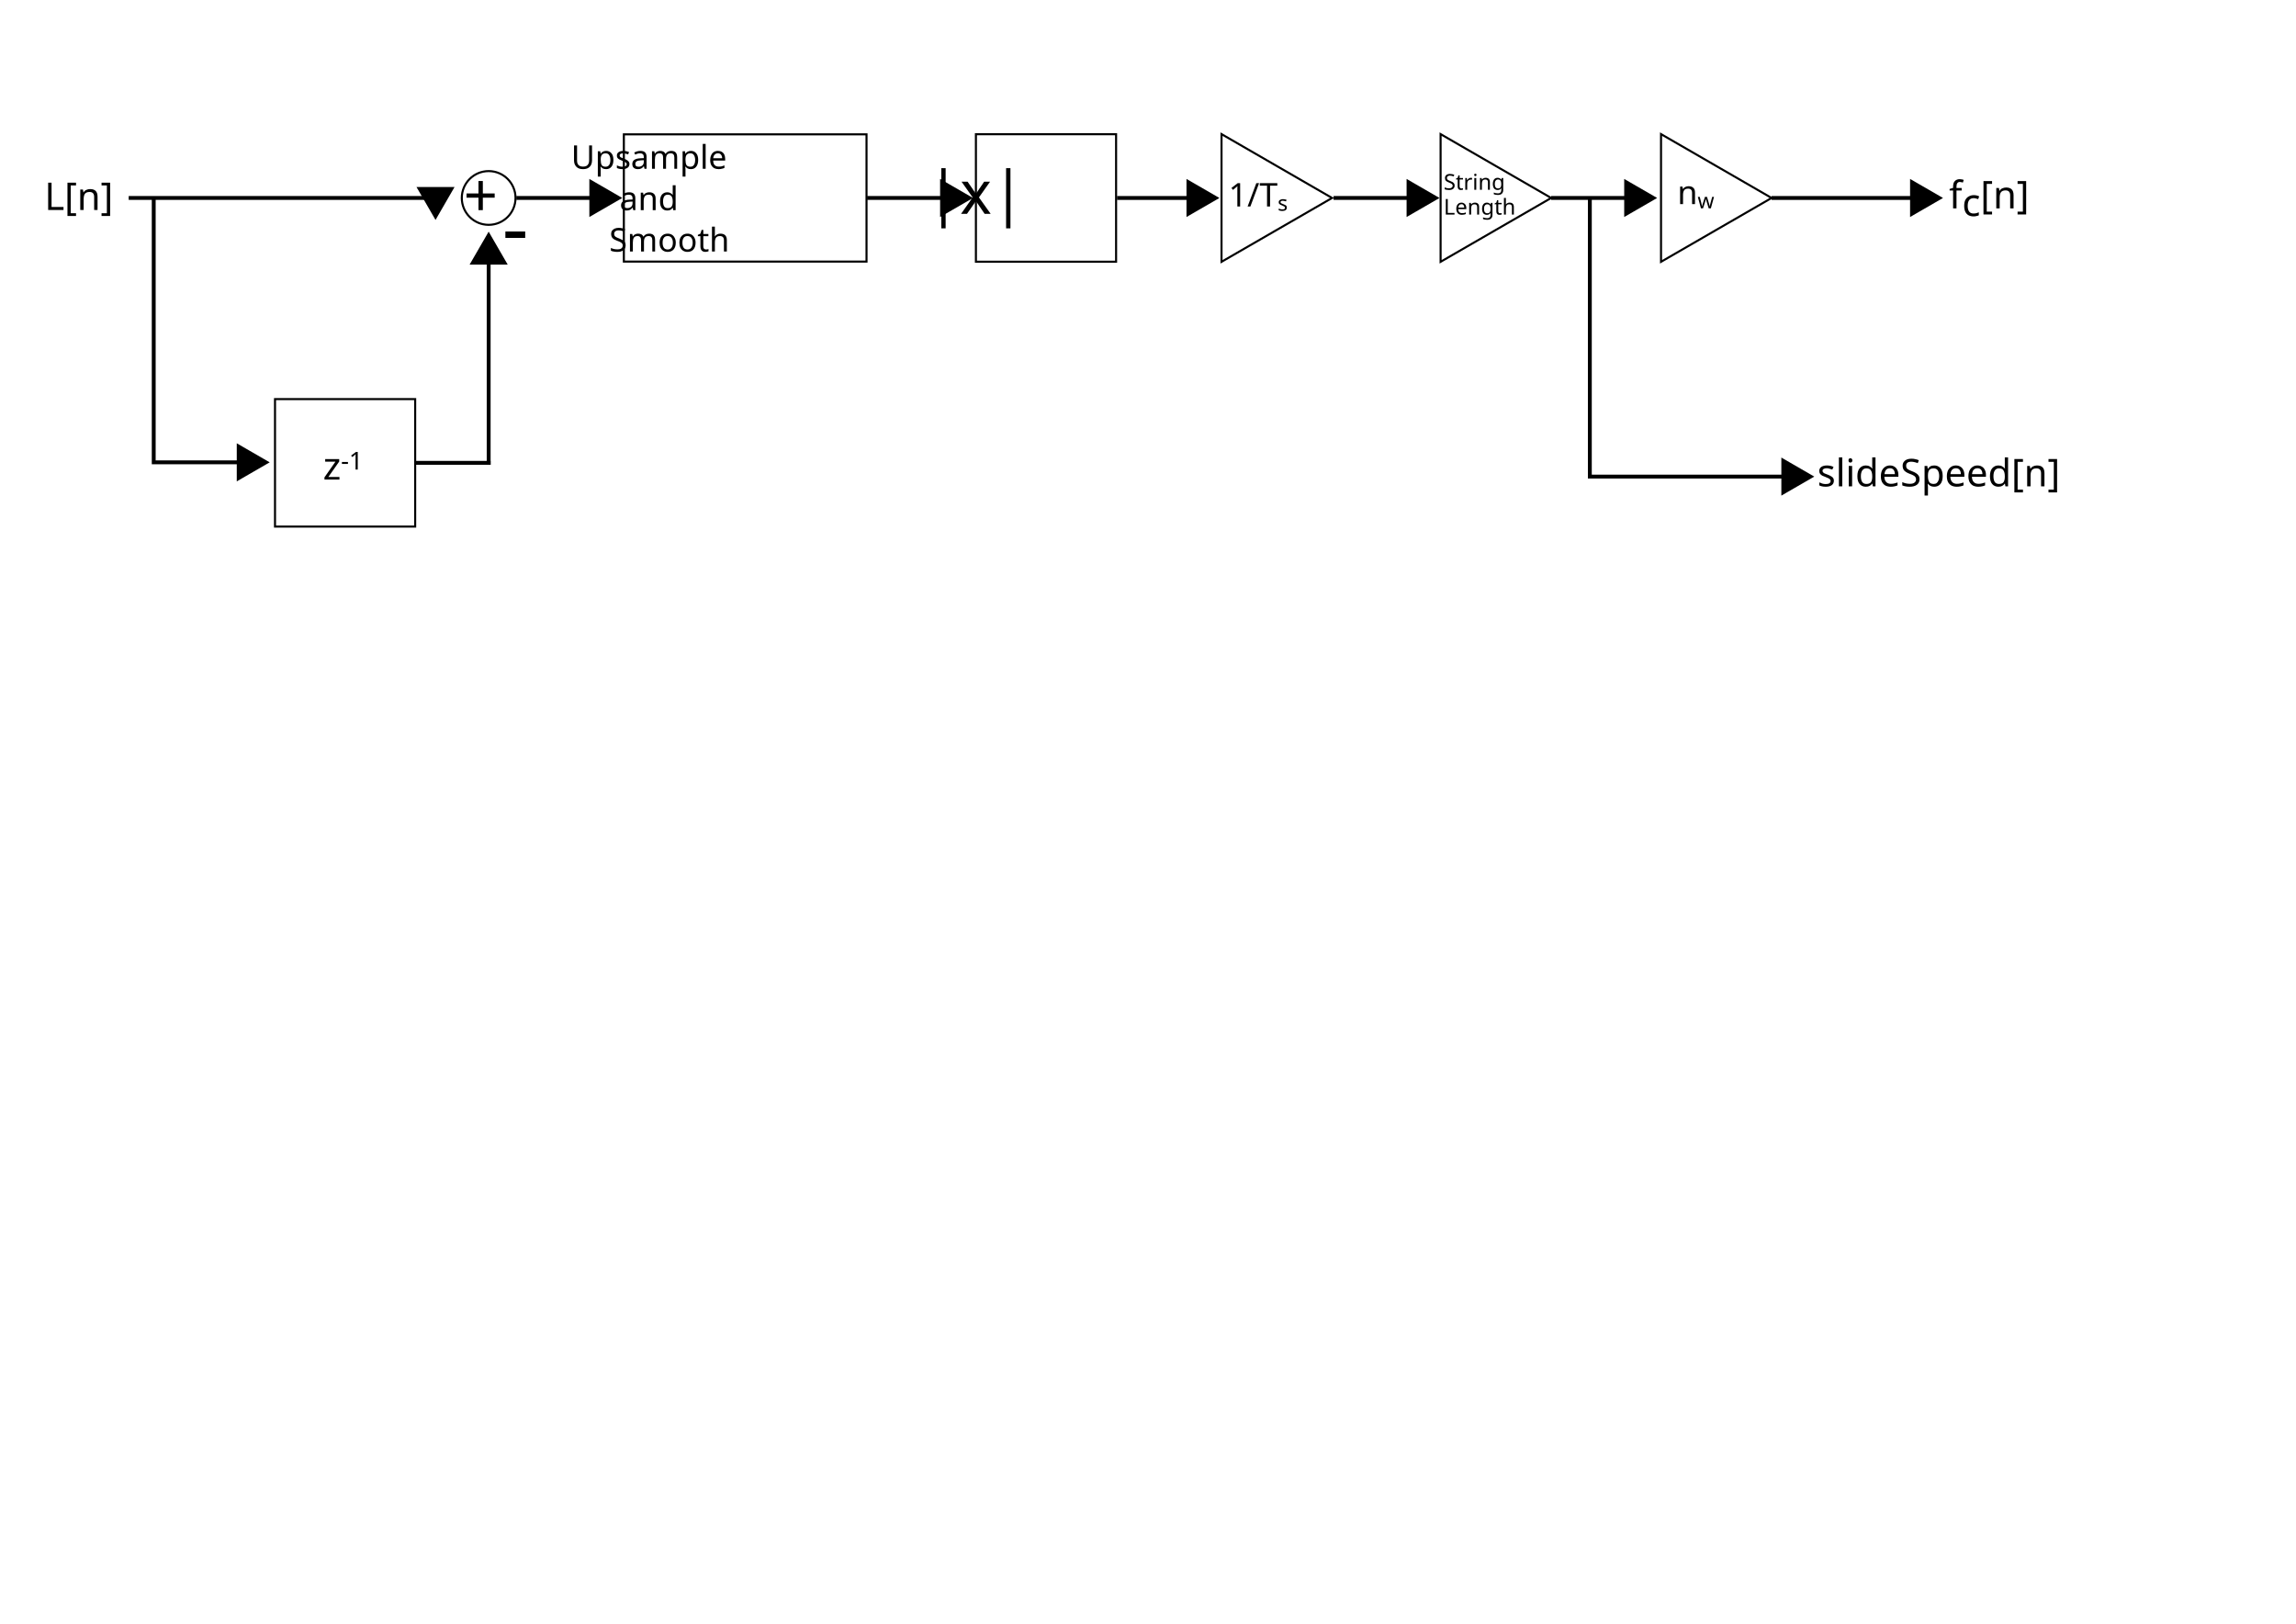
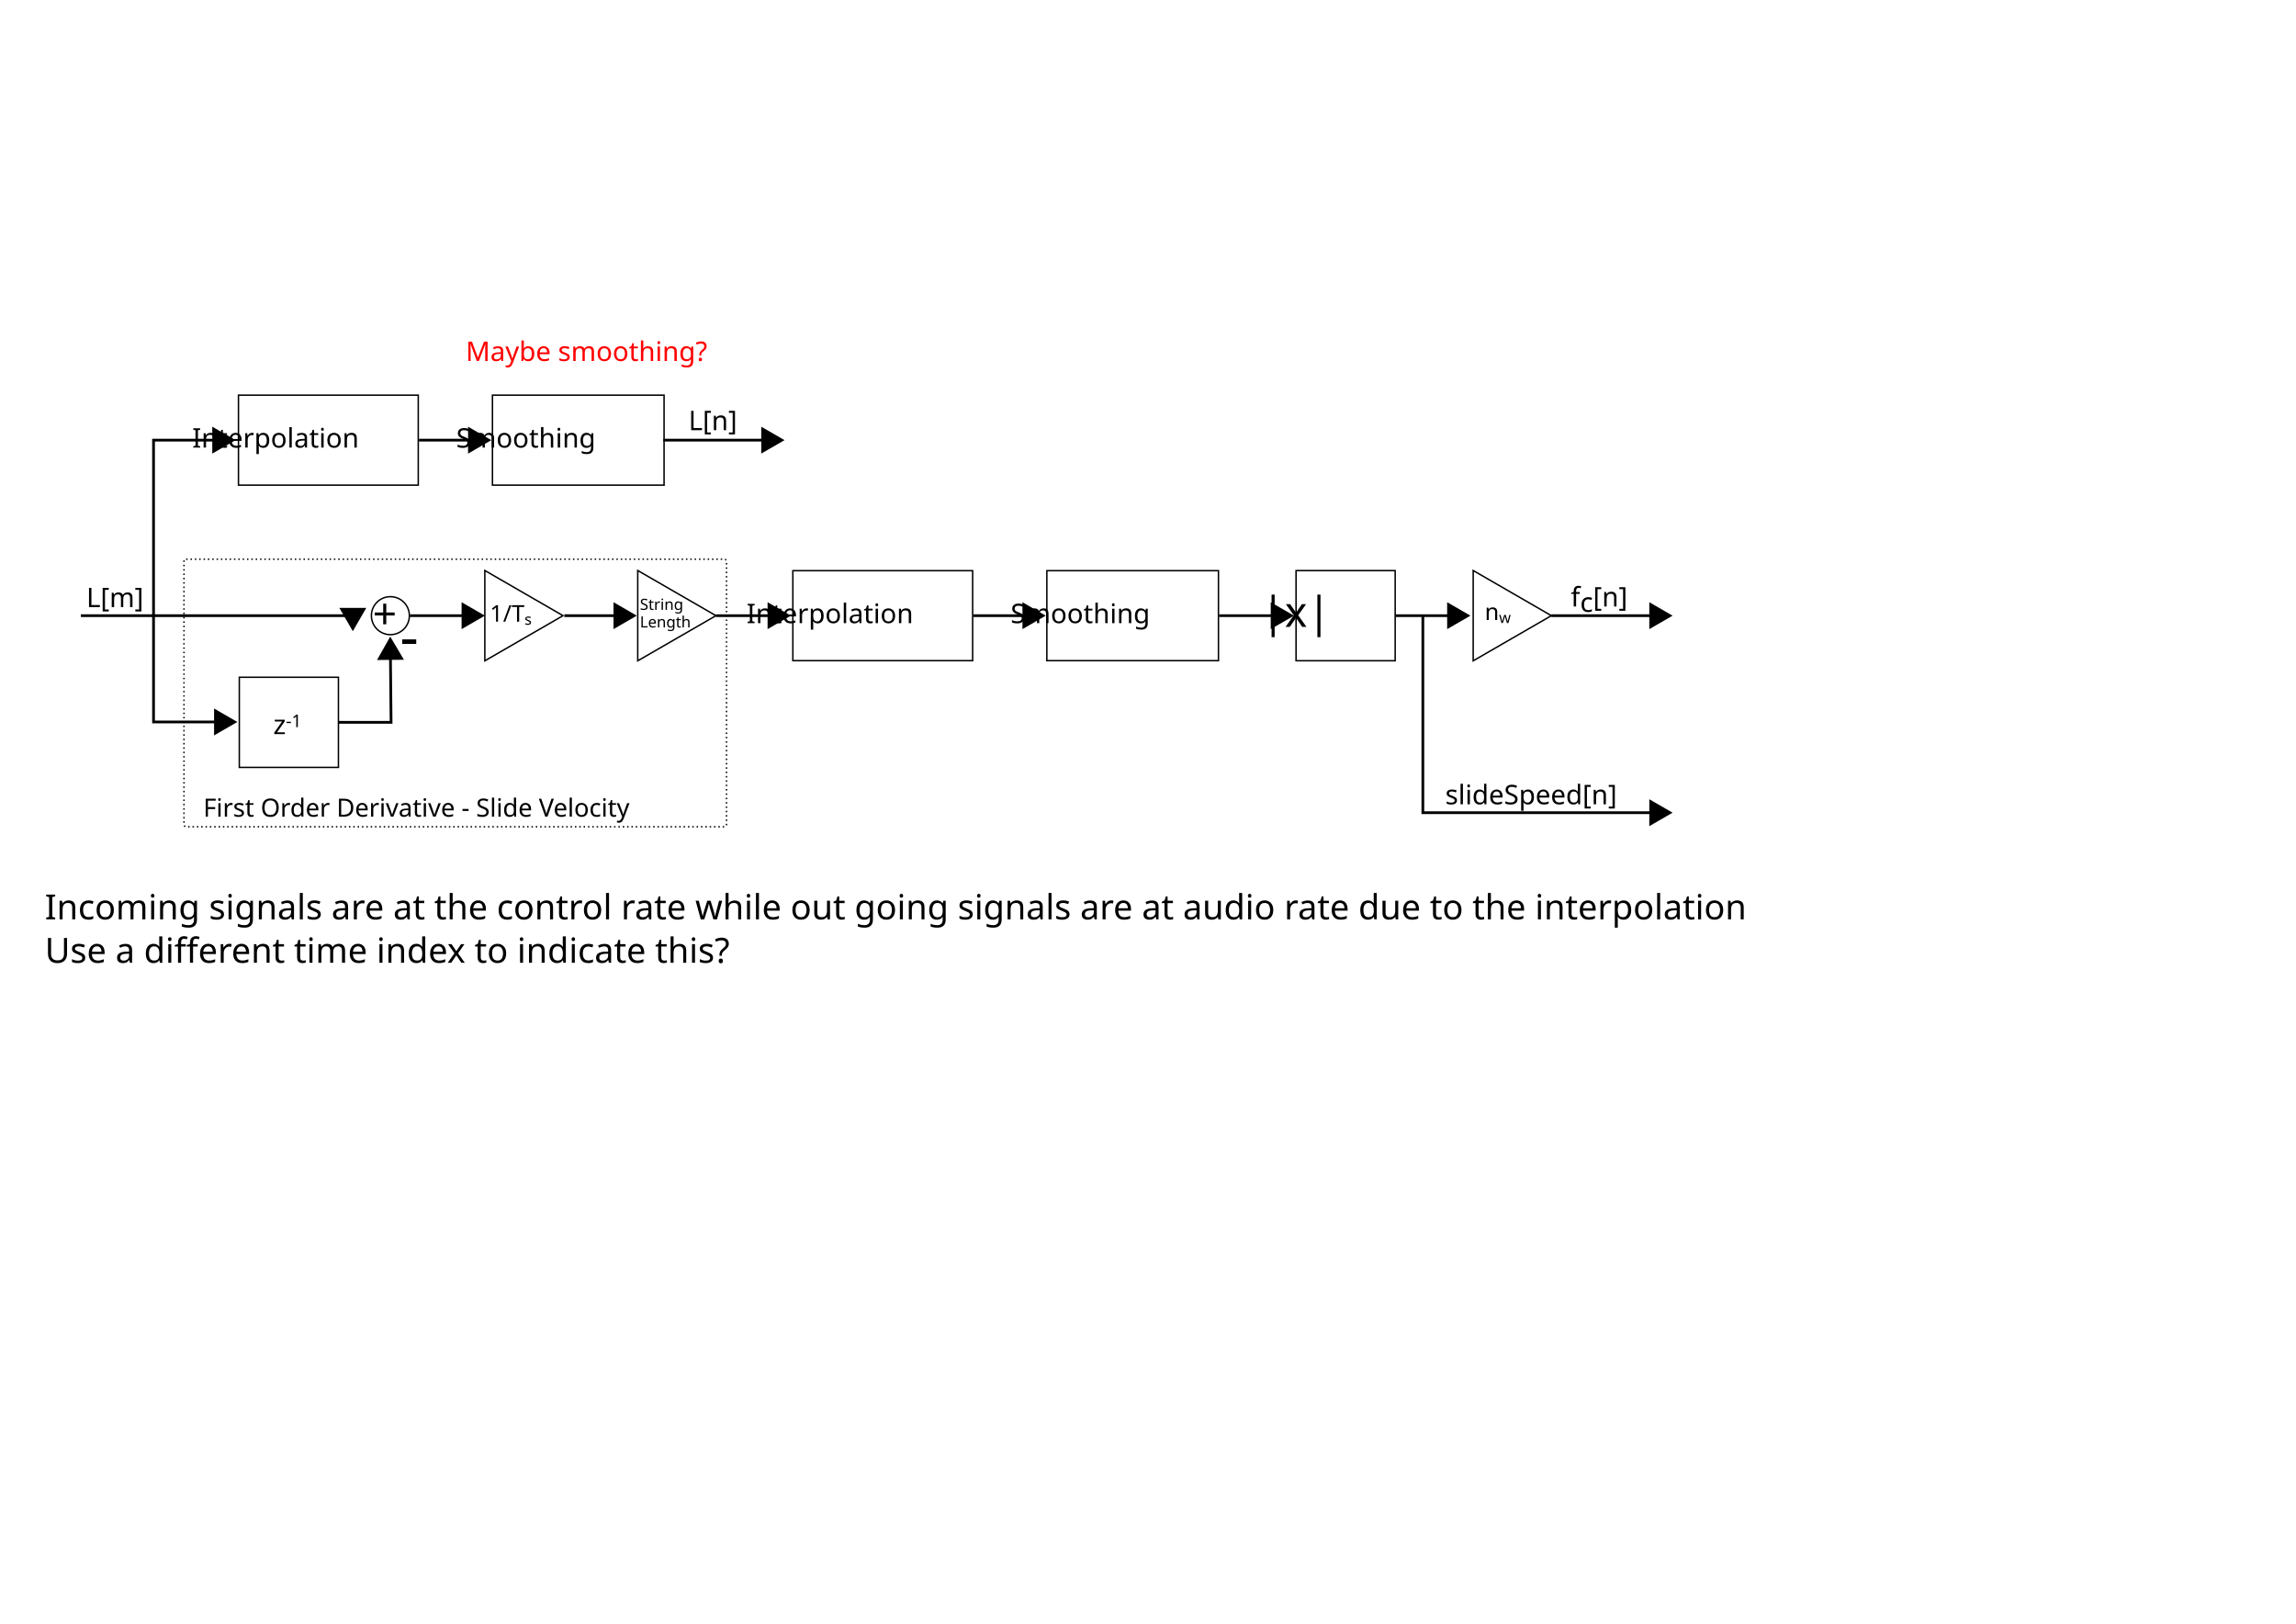
- <svg xmlns="http://www.w3.org/2000/svg" width="297mm" height="210mm" viewBox="0 0 297 210" version="1.1" id="svg8">
+ <svg xmlns="http://www.w3.org/2000/svg" width="420mm" height="297mm" viewBox="0 0 420 297" version="1.1" id="svg8">
  <defs id="defs2">
-     <marker orient="auto" refY="0.0" refX="0.0" id="marker1176" style="overflow:visible">
-       <path id="path1053" d="M 5.77,0.0 L -2.88,5.0 L -2.88,-5.0 L 5.77,0.0 z " style="fill-rule:evenodd;stroke:#000000;stroke-width:1pt;stroke-opacity:1;fill:#000000;fill-opacity:1" transform="scale(0.8)" />
+     <marker style="overflow:visible" id="marker1763" refX="0" refY="0" orient="auto">
+       <path transform="scale(0.8)" style="fill:#000000;fill-opacity:1;fill-rule:evenodd;stroke:#000000;stroke-width:1pt;stroke-opacity:1" d="M 5.77,0 -2.88,5 V -5 Z" id="path1761" />
    </marker>
-     <marker orient="auto" refY="0.0" refX="0.0" id="Arrow2Lend" style="overflow:visible;">
-       <path id="path932" style="fill-rule:evenodd;stroke-width:0.625;stroke-linejoin:round;stroke:#000000;stroke-opacity:1;fill:#000000;fill-opacity:1" d="M 8.719,4.034 L -2.207,0.016 L 8.719,-4.002 C 6.973,-1.63 6.983,1.616 8.719,4.034 z " transform="scale(1.1) rotate(180) translate(1,0)" />
+     <marker orient="auto" refY="0" refX="0" id="marker1176" style="overflow:visible">
+       <path id="path1053" d="M 5.77,0 -2.88,5 V -5 Z" style="fill:#000000;fill-opacity:1;fill-rule:evenodd;stroke:#000000;stroke-width:1pt;stroke-opacity:1" transform="scale(0.8)" />
    </marker>
-     <marker style="overflow:visible" id="marker2074" refX="0.0" refY="0.0" orient="auto">
-       <path transform="scale(0.8)" style="fill-rule:evenodd;stroke:#000000;stroke-width:1pt;stroke-opacity:1;fill:#000000;fill-opacity:1" d="M 5.77,0.0 L -2.88,5.0 L -2.88,-5.0 L 5.77,0.0 z " id="path2072" />
+     <marker orient="auto" refY="0" refX="0" id="Arrow2Lend" style="overflow:visible">
+       <path id="path932" style="fill:#000000;fill-opacity:1;fill-rule:evenodd;stroke:#000000;stroke-width:0.625;stroke-linejoin:round;stroke-opacity:1" d="M 8.719,4.034 -2.207,0.016 8.719,-4.002 c -1.745,2.372 -1.735,5.617 -6e-7,8.035 z" transform="matrix(-1.1,0,0,-1.1,-1.1,0)" />
    </marker>
-     <marker orient="auto" refY="0.0" refX="0.0" id="marker1898" style="overflow:visible">
-       <path id="path1896" d="M 5.77,0.0 L -2.88,5.0 L -2.88,-5.0 L 5.77,0.0 z " style="fill-rule:evenodd;stroke:#000000;stroke-width:1pt;stroke-opacity:1;fill:#000000;fill-opacity:1" transform="scale(0.8)" />
+     <marker style="overflow:visible" id="marker2074" refX="0" refY="0" orient="auto">
+       <path transform="scale(0.8)" style="fill:#000000;fill-opacity:1;fill-rule:evenodd;stroke:#000000;stroke-width:1pt;stroke-opacity:1" d="M 5.77,0 -2.88,5 V -5 Z" id="path2072" />
    </marker>
-     <marker style="overflow:visible" id="marker1395" refX="0.0" refY="0.0" orient="auto">
-       <path transform="scale(0.8)" style="fill-rule:evenodd;stroke:#000000;stroke-width:1pt;stroke-opacity:1;fill:#000000;fill-opacity:1" d="M 5.77,0.0 L -2.88,5.0 L -2.88,-5.0 L 5.77,0.0 z " id="path1393" />
+     <marker style="overflow:visible" id="marker1395" refX="0" refY="0" orient="auto">
+       <path transform="scale(0.8)" style="fill:#000000;fill-opacity:1;fill-rule:evenodd;stroke:#000000;stroke-width:1pt;stroke-opacity:1" d="M 5.77,0 -2.88,5 V -5 Z" id="path1393" />
    </marker>
-     <marker orient="auto" refY="0.0" refX="0.0" id="marker1291" style="overflow:visible">
-       <path id="path1289" d="M 5.77,0.0 L -2.88,5.0 L -2.88,-5.0 L 5.77,0.0 z " style="fill-rule:evenodd;stroke:#000000;stroke-width:1pt;stroke-opacity:1;fill:#000000;fill-opacity:1" transform="scale(0.8)" />
+     <marker orient="auto" refY="0" refX="0" id="marker1291" style="overflow:visible">
+       <path id="path1289" d="M 5.77,0 -2.88,5 V -5 Z" style="fill:#000000;fill-opacity:1;fill-rule:evenodd;stroke:#000000;stroke-width:1pt;stroke-opacity:1" transform="scale(0.8)" />
    </marker>
    <marker orient="auto" refY="0" refX="0" id="TriangleOutL" style="overflow:visible">
      <path id="path1033" d="M 5.77,0 -2.88,5 V -5 Z" style="fill:#000000;fill-opacity:1;fill-rule:evenodd;stroke:#000000;stroke-width:1pt;stroke-opacity:1" transform="scale(0.8)" />
    </marker>
    <marker orient="auto" refY="0" refX="0" id="marker1291-7" style="overflow:visible">
      <path id="path1289-6" d="M 5.77,0 -2.88,5 V -5 Z" style="fill:#000000;fill-opacity:1;fill-rule:evenodd;stroke:#000000;stroke-width:1pt;stroke-opacity:1" transform="scale(0.8)" />
    </marker>
    <marker orient="auto" refY="0" refX="0" id="marker1291-4" style="overflow:visible">
      <path id="path1289-0" d="M 5.77,0 -2.88,5 V -5 Z" style="fill:#000000;fill-opacity:1;fill-rule:evenodd;stroke:#000000;stroke-width:1pt;stroke-opacity:1" transform="scale(0.8)" />
    </marker>
    <marker orient="auto" refY="0" refX="0" id="marker1291-4-5" style="overflow:visible">
      <path id="path1289-0-5" d="M 5.77,0 -2.88,5 V -5 Z" style="fill:#000000;fill-opacity:1;fill-rule:evenodd;stroke:#000000;stroke-width:1pt;stroke-opacity:1" transform="scale(0.8)" />
    </marker>
    <marker orient="auto" refY="0" refX="0" id="marker1291-4-5-9" style="overflow:visible">
      <path id="path1289-0-5-9" d="M 5.77,0 -2.88,5 V -5 Z" style="fill:#000000;fill-opacity:1;fill-rule:evenodd;stroke:#000000;stroke-width:1pt;stroke-opacity:1" transform="scale(0.8)" />
    </marker>
+     <marker orient="auto" refY="0" refX="0" id="marker1291-4-5-9-6" style="overflow:visible">
+       <path id="path1289-0-5-9-9" d="M 5.77,0 -2.88,5 V -5 Z" style="fill:#000000;fill-opacity:1;fill-rule:evenodd;stroke:#000000;stroke-width:1pt;stroke-opacity:1" transform="scale(0.8)" />
+     </marker>
+     <marker style="overflow:visible" id="marker1395-4" refX="0" refY="0" orient="auto">
+       <path transform="scale(0.8)" style="fill:#000000;fill-opacity:1;fill-rule:evenodd;stroke:#000000;stroke-width:1pt;stroke-opacity:1" d="M 5.77,0 -2.88,5 V -5 Z" id="path1393-5" />
+     </marker>
+     <marker orient="auto" refY="0" refX="0" id="marker1291-4-5-9-6-4" style="overflow:visible">
+       <path id="path1289-0-5-9-9-7" d="M 5.77,0 -2.88,5 V -5 Z" style="fill:#000000;fill-opacity:1;fill-rule:evenodd;stroke:#000000;stroke-width:1pt;stroke-opacity:1" transform="scale(0.8)" />
+     </marker>
+     <marker style="overflow:visible" id="marker2074-3" refX="0" refY="0" orient="auto">
+       <path transform="scale(0.8)" style="fill:#000000;fill-opacity:1;fill-rule:evenodd;stroke:#000000;stroke-width:1pt;stroke-opacity:1" d="M 5.77,0 -2.88,5 V -5 Z" id="path2072-8" />
+     </marker>
  </defs>
-   <g id="layer1" transform="translate(0,-87)">
-     <g transform="translate(84.39222,77.92861)" id="g964-6-0-4-4">
+   <g id="layer1">
+     <g transform="translate(139.0154,77.92861)" id="g964-6-0-4-4">
      <g id="g1220">
        <path d="m 144.772,34.675 -7.151,4.128 -7.151,4.128 0,-8.257 0,-8.257 7.151,4.128 z" id="path940-3-6-6-0" style="opacity:1;fill:none;fill-opacity:1;stroke:#000000;stroke-width:0.265;stroke-miterlimit:4;stroke-dasharray:none;stroke-opacity:1" />
        <text id="text944-8-1-6-7" y="35.466" x="132.582" style="font-style:normal;font-variant:normal;font-weight:normal;font-stretch:normal;font-size:10.583px;line-height:1.25;font-family:sans-serif;-inkscape-font-specification:'sans-serif, Normal';font-variant-ligatures:normal;font-variant-caps:normal;font-variant-numeric:normal;font-feature-settings:normal;text-align:start;letter-spacing:0px;word-spacing:0px;writing-mode:lr-tb;text-anchor:start;fill:#000000;fill-opacity:1;stroke:none;stroke-width:0.265" xml:space="preserve">
          <tspan y="35.466" x="132.582" style="font-style:normal;font-variant:normal;font-weight:normal;font-stretch:normal;font-size:4.233px;font-family:sans-serif;-inkscape-font-specification:'sans-serif, Normal';font-variant-ligatures:normal;font-variant-caps:normal;font-variant-numeric:normal;font-feature-settings:normal;text-align:start;writing-mode:lr-tb;text-anchor:start" id="tspan946-4-3-2-4">n<tspan id="tspan1180" style="font-size:65%;baseline-shift:sub">w</tspan>
          </tspan>
        </text>
      </g>
    </g>
-     <g transform="translate(103.8606,81.05828)" id="g824-1-8">
+     <g transform="translate(214.7039,81.05828)" id="g824-1-8">
      <g id="g909-4" transform="translate(0.5291667,-1.058333)">
        <rect style="opacity:1;fill:none;fill-opacity:1;stroke:#000000;stroke-width:0.265;stroke-miterlimit:4;stroke-dasharray:none;stroke-opacity:1" id="rect815-3-1" width="18.132" height="16.488" x="21.85" y="24.36" />
        <text xml:space="preserve" style="font-style:normal;font-variant:normal;font-weight:normal;font-stretch:normal;font-size:7.761px;line-height:0.5;font-family:sans-serif;-inkscape-font-specification:'sans-serif, Normal';font-variant-ligatures:normal;font-variant-caps:normal;font-variant-numeric:normal;font-feature-settings:normal;text-align:center;letter-spacing:0px;word-spacing:0px;writing-mode:lr-tb;text-anchor:middle;fill:#000000;fill-opacity:1;stroke:none;stroke-width:0.265" x="30.92" y="34.654" id="text819-7-0">
          <tspan id="tspan1123" x="30.92" y="34.654">|x|</tspan>
        </text>
      </g>
    </g>
-     <g transform="translate(-103.6988,62.55524)" id="g1010-2">
+     <g transform="translate(-95.49667,62.55524)" id="g1010-2">
      <text id="text1001-7" y="52.481" x="163.658" style="font-style:normal;font-weight:normal;font-size:10.583px;line-height:1.25;font-family:sans-serif;letter-spacing:0px;word-spacing:0px;fill:#000000;fill-opacity:1;stroke:none;stroke-width:0.265" xml:space="preserve">
        <tspan style="font-size:7.761px;stroke-width:0.265" y="52.481" x="163.658" id="tspan999-6">+</tspan>
      </text>
      <circle r="3.475" cy="50.048" cx="166.91" id="path1003-9" style="opacity:1;fill:none;fill-opacity:1;stroke:#000000;stroke-width:0.265;stroke-linecap:butt;stroke-linejoin:miter;stroke-miterlimit:4;stroke-dasharray:none;stroke-dashoffset:0;stroke-opacity:1;paint-order:markers fill stroke" />
    </g>
    <text xml:space="preserve" style="font-style:normal;font-variant:normal;font-weight:normal;font-stretch:normal;font-size:7.761px;line-height:0.5;font-family:sans-serif;-inkscape-font-specification:'sans-serif, Normal';font-variant-ligatures:normal;font-variant-caps:normal;font-variant-numeric:normal;font-feature-settings:normal;text-align:center;letter-spacing:0px;word-spacing:0px;writing-mode:lr-tb;baseline-shift:baseline;text-anchor:middle;fill:#000000;fill-opacity:1;stroke:none;stroke-width:0.265" x="55.227" y="148.911" id="text819-7-0-7">
      <tspan id="tspan1123-2" x="55.227" y="152.868" />
    </text>
-     <g id="g1190" transform="translate(-10.58333)">
+     <g id="g1190" transform="translate(-2.381251,-14.75052)">
      <rect y="138.617" x="46.157" height="16.488" width="18.132" id="rect815-3-1-9" style="opacity:1;fill:none;fill-opacity:1;stroke:#000000;stroke-width:0.265;stroke-miterlimit:4;stroke-dasharray:none;stroke-opacity:1" />
      <text id="text1178" y="149.019" x="52.366" style="font-style:normal;font-weight:normal;font-size:7.761px;line-height:1.25;font-family:sans-serif;letter-spacing:0px;word-spacing:0px;fill:#000000;fill-opacity:1;stroke:none;stroke-width:0.265" xml:space="preserve">
        <tspan style="font-size:4.939px;stroke-width:0.265" y="149.019" x="52.366" id="tspan1176">z<tspan style="font-size:65%;baseline-shift:super" id="tspan999">-1</tspan>
        </tspan>
      </text>
    </g>
-     <path id="path1888" d="M 63.211,147.111 V 119.8" style="fill:none;stroke:#000000;stroke-width:0.5;stroke-linecap:butt;stroke-linejoin:miter;stroke-miterlimit:4;stroke-dasharray:none;stroke-opacity:1;marker-end:url(#marker1898)" />
-     <path id="path2458" d="m 53.673,146.861 h 9.787" style="fill:none;stroke:#000000;stroke-width:0.5;stroke-linecap:butt;stroke-linejoin:miter;stroke-miterlimit:4;stroke-dasharray:none;stroke-opacity:1" />
-     <text id="text2648" y="120.192" x="64.955" style="font-style:normal;font-weight:normal;font-size:10.583px;line-height:1.25;font-family:sans-serif;letter-spacing:0px;word-spacing:0px;fill:#000000;fill-opacity:1;stroke:none;stroke-width:0.265" xml:space="preserve">
-       <tspan style="stroke-width:0.265" y="120.192" x="64.955" id="tspan2646">-</tspan>
+     <path id="path2458" d="m 61.875,132.11 h 9.663 l -0.124,-12.839" style="fill:none;stroke:#000000;stroke-width:0.5;stroke-linecap:butt;stroke-linejoin:miter;stroke-miterlimit:4;stroke-dasharray:none;stroke-opacity:1;marker-end:url(#marker1763)" />
+     <text id="text2648" y="120.192" x="73.157" style="font-style:normal;font-weight:normal;font-size:10.583px;line-height:1.25;font-family:sans-serif;letter-spacing:0px;word-spacing:0px;fill:#000000;fill-opacity:1;stroke:none;stroke-width:0.265" xml:space="preserve">
+       <tspan style="stroke-width:0.265" y="120.192" x="73.157" id="tspan2646">-</tspan>
    </text>
-     <path id="path2654" d="m 229.165,112.604 h 19.333" style="fill:none;stroke:#000000;stroke-width:0.5;stroke-linecap:butt;stroke-linejoin:miter;stroke-miterlimit:4;stroke-dasharray:none;stroke-opacity:1;marker-end:url(#marker2074)" />
-     <text id="text2670" y="113.951" x="252.113" style="font-style:normal;font-weight:normal;font-size:10.583px;line-height:1.25;font-family:sans-serif;letter-spacing:0px;word-spacing:0px;fill:#000000;fill-opacity:1;stroke:none;stroke-width:0.265" xml:space="preserve">
-       <tspan style="font-size:4.939px;stroke-width:0.265" y="113.951" x="252.113" id="tspan2668">f<tspan id="tspan2672" style="font-size:4.939px;baseline-shift:sub">c</tspan>[n]</tspan>
+     <path id="path2654" d="m 283.788,112.604 h 19.333" style="fill:none;stroke:#000000;stroke-width:0.5;stroke-linecap:butt;stroke-linejoin:miter;stroke-miterlimit:4;stroke-dasharray:none;stroke-opacity:1;marker-end:url(#marker2074)" />
+     <text id="text2670" y="110.925" x="287.343" style="font-style:normal;font-weight:normal;font-size:10.583px;line-height:1.25;font-family:sans-serif;letter-spacing:0px;word-spacing:0px;fill:#000000;fill-opacity:1;stroke:none;stroke-width:0.265" xml:space="preserve">
+       <tspan style="font-size:4.939px;stroke-width:0.265" y="110.925" x="287.343" id="tspan2668">f<tspan id="tspan2672" style="font-size:4.939px;baseline-shift:sub">c</tspan>[n]</tspan>
    </text>
-     <g id="g824-9" transform="translate(64.10564,79.99995)">
-       <rect y="24.375" x="16.593" height="16.457" width="31.391" id="rect815-72" style="opacity:1;fill:none;fill-opacity:1;stroke:#000000;stroke-width:0.265;stroke-miterlimit:4;stroke-dasharray:none;stroke-opacity:1" />
-       <text id="text819-9" y="28.828" x="32.105" style="font-style:normal;font-weight:normal;font-size:10.583px;line-height:0.5;font-family:sans-serif;text-align:center;letter-spacing:0px;word-spacing:0px;text-anchor:middle;fill:#000000;fill-opacity:1;stroke:none;stroke-width:0.265" xml:space="preserve">
-         <tspan style="font-style:normal;font-variant:normal;font-weight:normal;font-stretch:normal;font-size:4.233px;line-height:0.5;font-family:sans-serif;-inkscape-font-specification:'sans-serif, Normal';font-variant-ligatures:normal;font-variant-caps:normal;font-variant-numeric:normal;font-feature-settings:normal;text-align:center;writing-mode:lr-tb;text-anchor:middle;stroke-width:0.265" y="28.828" x="32.779" id="tspan817-0">Upsample </tspan>
-         <tspan style="font-style:normal;font-variant:normal;font-weight:normal;font-stretch:normal;font-size:4.233px;line-height:0.5;font-family:sans-serif;-inkscape-font-specification:'sans-serif, Normal';font-variant-ligatures:normal;font-variant-caps:normal;font-variant-numeric:normal;font-feature-settings:normal;text-align:center;writing-mode:lr-tb;text-anchor:middle;stroke-width:0.265" y="34.182" x="32.779" id="tspan1212">and </tspan>
-         <tspan style="font-style:normal;font-variant:normal;font-weight:normal;font-stretch:normal;font-size:4.233px;line-height:0.5;font-family:sans-serif;-inkscape-font-specification:'sans-serif, Normal';font-variant-ligatures:normal;font-variant-caps:normal;font-variant-numeric:normal;font-feature-settings:normal;text-align:center;writing-mode:lr-tb;text-anchor:middle;stroke-width:0.265" y="39.535" x="32.105" id="tspan1214">Smooth</tspan>
-       </text>
-     </g>
-     <text xml:space="preserve" style="font-style:normal;font-weight:normal;font-size:10.583px;line-height:1.25;font-family:sans-serif;letter-spacing:0px;word-spacing:0px;fill:#000000;fill-opacity:1;stroke:none;stroke-width:0.265" x="5.747" y="114.154" id="text887">
-       <tspan id="tspan885" x="5.747" y="114.154" style="font-size:4.939px;stroke-width:0.265">L[n]</tspan>
+     <text xml:space="preserve" style="font-style:normal;font-weight:normal;font-size:10.583px;line-height:1.25;font-family:sans-serif;letter-spacing:0px;word-spacing:0px;fill:#000000;fill-opacity:1;stroke:none;stroke-width:0.265" x="15.801" y="111.045" id="text887">
+       <tspan id="tspan885" x="15.801" y="111.045" style="font-size:4.939px;stroke-width:0.265">L[m]</tspan>
    </text>
-     <path style="fill:none;stroke:#000000;stroke-width:0.5;stroke-linecap:butt;stroke-linejoin:miter;stroke-miterlimit:4;stroke-dasharray:none;stroke-opacity:1;marker-end:url(#TriangleOutL)" d="m 56.337,112.604 c -39.69,0 -39.69,0 -39.69,0 z" id="path889" />
-     <path style="fill:none;stroke:#000000;stroke-width:0.5;stroke-linecap:butt;stroke-linejoin:miter;stroke-miterlimit:4;stroke-dasharray:none;stroke-opacity:1;marker-end:url(#marker1291)" d="m 66.788,112.604 c 10.82,0 10.867,0 10.867,0" id="path1341" />
-     <path style="fill:none;stroke:#000000;stroke-width:0.5;stroke-linecap:butt;stroke-linejoin:miter;stroke-miterlimit:4;stroke-dasharray:none;stroke-opacity:1;marker-end:url(#marker1291-7)" d="m 112.16,112.604 c 10.82,0 10.867,0 10.867,0" id="path1341-3" />
-     <path style="fill:none;stroke:#000000;stroke-width:0.5;stroke-linecap:butt;stroke-linejoin:miter;stroke-miterlimit:4;stroke-dasharray:none;stroke-opacity:1;marker-end:url(#marker1291-4)" d="m 200.652,112.604 c 10.82,0 10.867,0 10.867,0" id="path1341-6" />
-     <path style="fill:none;stroke:#000000;stroke-width:0.5;stroke-linecap:butt;stroke-linejoin:miter;stroke-miterlimit:4;stroke-dasharray:none;stroke-opacity:1;marker-end:url(#marker1395)" d="m 19.885,112.718 v 34.077 h 12.161" id="path1856" />
-     <text id="text2670-2" y="149.901" x="235.082" style="font-style:normal;font-weight:normal;font-size:10.583px;line-height:1.25;font-family:sans-serif;letter-spacing:0px;word-spacing:0px;fill:#000000;fill-opacity:1;stroke:none;stroke-width:0.265" xml:space="preserve">
-       <tspan style="font-size:4.939px;stroke-width:0.265" y="149.901" x="235.082" id="tspan2668-7">slideSpeed[n]</tspan>
+     <path style="fill:none;stroke:#000000;stroke-width:0.5;stroke-linecap:butt;stroke-linejoin:miter;stroke-miterlimit:4;stroke-dasharray:none;stroke-opacity:1;marker-end:url(#TriangleOutL)" d="m 64.539,112.604 -49.744,0 z" id="path889" />
+     <path style="fill:none;stroke:#000000;stroke-width:0.5;stroke-linecap:butt;stroke-linejoin:miter;stroke-miterlimit:4;stroke-dasharray:none;stroke-opacity:1;marker-end:url(#marker1291)" d="m 74.99,112.604 c 10.82,0 10.867,0 10.867,0" id="path1341" />
+     <path style="fill:none;stroke:#000000;stroke-width:0.5;stroke-linecap:butt;stroke-linejoin:miter;stroke-miterlimit:4;stroke-dasharray:none;stroke-opacity:1;marker-end:url(#marker1291-7)" d="m 223.003,112.604 c 10.82,0 10.867,0 10.867,0" id="path1341-3" />
+     <path style="fill:none;stroke:#000000;stroke-width:0.5;stroke-linecap:butt;stroke-linejoin:miter;stroke-miterlimit:4;stroke-dasharray:none;stroke-opacity:1;marker-end:url(#marker1291-4)" d="m 255.275,112.604 c 10.82,0 10.867,0 10.867,0" id="path1341-6" />
+     <path style="fill:none;stroke:#000000;stroke-width:0.5;stroke-linecap:butt;stroke-linejoin:miter;stroke-miterlimit:4;stroke-dasharray:none;stroke-opacity:1;marker-end:url(#marker1395)" d="m 28.087,112.718 v 19.326 h 12.491" id="path1856" />
+     <text id="text2670-2" y="147.095" x="264.384" style="font-style:normal;font-weight:normal;font-size:10.583px;line-height:1.25;font-family:sans-serif;letter-spacing:0px;word-spacing:0px;fill:#000000;fill-opacity:1;stroke:none;stroke-width:0.265" xml:space="preserve">
+       <tspan style="font-size:4.939px;stroke-width:0.265" y="147.095" x="264.384" id="tspan2668-7">slideSpeed[n]</tspan>
    </text>
-     <path style="fill:none;stroke:#000000;stroke-width:0.5;stroke-linecap:butt;stroke-linejoin:miter;stroke-miterlimit:4;stroke-dasharray:none;stroke-opacity:1;marker-end:url(#marker1176)" d="m 205.654,112.531 v 36.108 h 26.192" id="path909" />
-     <g transform="translate(55.87946,77.92861)" id="g964-6-0-4-4-1">
-       <g id="g1220-9" style="">
+     <path style="fill:none;stroke:#000000;stroke-width:0.5;stroke-linecap:butt;stroke-linejoin:miter;stroke-miterlimit:4;stroke-dasharray:none;stroke-opacity:1;marker-end:url(#marker1176)" d="m 260.278,112.531 v 36.108 h 42.843" id="path909" />
+     <g transform="translate(-13.80989,77.92861)" id="g964-6-0-4-4-1">
+       <g id="g1220-9">
        <path d="m 144.772,34.675 -7.151,4.128 -7.151,4.128 0,-8.257 0,-8.257 7.151,4.128 z" id="path940-3-6-6-0-8" style="opacity:1;fill:none;fill-opacity:1;stroke:#000000;stroke-width:0.265;stroke-miterlimit:4;stroke-dasharray:none;stroke-opacity:1" />
        <text id="text944-8-1-6-7-5" y="33.614" x="130.862" style="font-style:normal;font-variant:normal;font-weight:normal;font-stretch:normal;font-size:4.939px;line-height:0.65;font-family:sans-serif;-inkscape-font-specification:'sans-serif, Normal';font-variant-ligatures:normal;font-variant-caps:normal;font-variant-numeric:normal;font-feature-settings:normal;text-align:start;letter-spacing:0px;word-spacing:0px;writing-mode:lr-tb;text-anchor:start;fill:#000000;fill-opacity:1;stroke:none;stroke-width:0.265" xml:space="preserve">
          <tspan id="tspan1332" x="130.862" y="33.614" style="font-size:2.822px;line-height:0.65">String</tspan>
          <tspan id="tspan1334" x="130.862" y="36.824" style="font-size:2.822px;line-height:0.65">Length</tspan>
        </text>
      </g>
    </g>
-     <path style="fill:none;stroke:#000000;stroke-width:0.5;stroke-linecap:butt;stroke-linejoin:miter;stroke-miterlimit:4;stroke-dasharray:none;stroke-opacity:1;marker-end:url(#marker1291-4-5)" d="m 172.503,112.604 c 10.82,0 10.867,0 10.867,0" id="path1341-6-2" />
-     <path style="fill:none;stroke:#000000;stroke-width:0.5;stroke-linecap:butt;stroke-linejoin:miter;stroke-miterlimit:4;stroke-dasharray:none;stroke-opacity:1;marker-end:url(#marker1291-4-5-9)" d="M 144.494,112.604 H 154.898" id="path1341-6-2-6" />
-     <text xml:space="preserve" style="font-style:normal;font-weight:normal;font-size:4.233px;line-height:1.25;font-family:sans-serif;letter-spacing:0px;word-spacing:0px;baseline-shift:sub;fill:#000000;fill-opacity:1;stroke:none;stroke-width:0.265;" x="84.071" y="111.99" id="text1284">
-       <tspan id="tspan1282" x="84.071" y="118.891" style="font-size:4.233px;baseline-shift:sub;stroke-width:0.265;" />
+     <path style="fill:none;stroke:#000000;stroke-width:0.5;stroke-linecap:butt;stroke-linejoin:miter;stroke-miterlimit:4;stroke-dasharray:none;stroke-opacity:1;marker-end:url(#marker1291-4-5)" d="m 130.963,112.604 c 10.82,0 10.867,0 10.867,0" id="path1341-6-2" />
+     <path style="fill:none;stroke:#000000;stroke-width:0.5;stroke-linecap:butt;stroke-linejoin:miter;stroke-miterlimit:4;stroke-dasharray:none;stroke-opacity:1;marker-end:url(#marker1291-4-5-9)" d="m 103.242,112.604 h 10.404" id="path1341-6-2-6" />
+     <text xml:space="preserve" style="font-style:normal;font-weight:normal;font-size:4.233px;line-height:1.25;font-family:sans-serif;letter-spacing:0px;word-spacing:0px;baseline-shift:sub;fill:#000000;fill-opacity:1;stroke:none;stroke-width:0.265" x="84.071" y="111.99" id="text1284">
+       <tspan id="tspan1282" x="84.071" y="115.736" style="font-size:4.233px;baseline-shift:sub;stroke-width:0.265" />
    </text>
-     <path d="m 172.313,112.604 -7.151,4.128 -7.151,4.128 0,-8.257 0,-8.257 7.151,4.128 z" id="path940-3-6-6-0-8-8" style="opacity:1;fill:none;fill-opacity:1;stroke:#000000;stroke-width:0.265;stroke-miterlimit:4;stroke-dasharray:none;stroke-opacity:1" />
-     <text id="text944-8-1-6-7-5-0" y="113.704" x="158.919" style="font-style:normal;font-variant:normal;font-weight:normal;font-stretch:normal;font-size:10.583px;line-height:1.25;font-family:sans-serif;-inkscape-font-specification:'sans-serif, Normal';font-variant-ligatures:normal;font-variant-caps:normal;font-variant-numeric:normal;font-feature-settings:normal;text-align:start;letter-spacing:0px;word-spacing:0px;writing-mode:lr-tb;text-anchor:start;fill:#000000;fill-opacity:1;stroke:none;stroke-width:0.265" xml:space="preserve">
-       <tspan y="113.704" x="158.919" style="font-style:normal;font-variant:normal;font-weight:normal;font-stretch:normal;font-size:4.233px;font-family:sans-serif;-inkscape-font-specification:'sans-serif, Normal';font-variant-ligatures:normal;font-variant-caps:normal;font-variant-numeric:normal;font-feature-settings:normal;text-align:start;writing-mode:lr-tb;text-anchor:start" id="tspan946-4-3-2-4-5-4">1/T<tspan id="tspan1180-2-9" style="font-size:65%;baseline-shift:sub">s</tspan>
-       </tspan>
-     </text>
-     <flowRoot xml:space="preserve" id="flowRoot1316" style="font-style:normal;font-weight:normal;font-size:16px;line-height:1.25;font-family:sans-serif;letter-spacing:0px;word-spacing:0px;fill:#000000;fill-opacity:1;stroke:none" transform="matrix(0.2645833,0,0,0.2645833,0,87)">
-       <flowRegion id="flowRegion1318">
-         <rect id="rect1320" width="157.5" height="84.5" x="325" y="181.701" />
-       </flowRegion>
-       <flowPara id="flowPara1322" style="fill:#ff0000;fill-opacity:1">ORDER MIGHT CHANGE DEPENDING ON SRC+SMOOTH</flowPara>
-     </flowRoot>
+     <g id="g2534" transform="translate(-123.9462)">
+       <path style="opacity:1;fill:none;fill-opacity:1;stroke:#000000;stroke-width:0.265;stroke-miterlimit:4;stroke-dasharray:none;stroke-opacity:1" id="path940-3-6-6-0-8-8" d="m 226.937,112.604 -7.151,4.128 -7.151,4.128 0,-8.257 0,-8.257 7.151,4.128 z" />
+       <text xml:space="preserve" style="font-style:normal;font-variant:normal;font-weight:normal;font-stretch:normal;font-size:10.583px;line-height:1.25;font-family:sans-serif;-inkscape-font-specification:'sans-serif, Normal';font-variant-ligatures:normal;font-variant-caps:normal;font-variant-numeric:normal;font-feature-settings:normal;text-align:start;letter-spacing:0px;word-spacing:0px;writing-mode:lr-tb;text-anchor:start;fill:#000000;fill-opacity:1;stroke:none;stroke-width:0.265" x="213.542" y="113.704" id="text944-8-1-6-7-5-0">
+         <tspan id="tspan946-4-3-2-4-5-4" style="font-style:normal;font-variant:normal;font-weight:normal;font-stretch:normal;font-size:4.233px;font-family:sans-serif;-inkscape-font-specification:'sans-serif, Normal';font-variant-ligatures:normal;font-variant-caps:normal;font-variant-numeric:normal;font-feature-settings:normal;text-align:start;writing-mode:lr-tb;text-anchor:start" x="213.542" y="113.704">1/T<tspan style="font-size:65%;baseline-shift:sub" id="tspan1180-2-9">s</tspan>
+         </tspan>
+       </text>
+     </g>
    <flowRoot xml:space="preserve" id="flowRoot1324" style="font-style:normal;font-weight:normal;font-size:16px;line-height:1.25;font-family:sans-serif;letter-spacing:0px;word-spacing:0px;fill:#000000;fill-opacity:1;stroke:none" transform="matrix(0.2645833,0,0,0.2645833,0,87)">
      <flowRegion id="flowRegion1326">
        <rect id="rect1328" width="37.5" height="30" x="484.5" y="270.701" />
      </flowRegion>
      <flowPara id="flowPara1330" />
    </flowRoot>
    <text xml:space="preserve" style="font-style:normal;font-weight:normal;font-size:10.583px;line-height:1.25;font-family:sans-serif;letter-spacing:0px;word-spacing:0px;fill:#000000;fill-opacity:1;stroke:none;stroke-width:0.265" x="31.805" y="16.554" id="text987">
      <tspan id="tspan985" x="31.805" y="25.918" style="stroke-width:0.265" />
    </text>
+     <g id="g824-9-5" transform="translate(128.4416,79.99995)">
+       <rect y="24.375" x="16.593" height="16.457" width="32.888" id="rect815-72-7" style="opacity:1;fill:none;fill-opacity:1;stroke:#000000;stroke-width:0.265;stroke-miterlimit:4;stroke-dasharray:none;stroke-opacity:1" />
+       <text id="text819-9-7" y="33.966" x="33.007" style="font-style:normal;font-weight:normal;font-size:10.583px;line-height:0.5;font-family:sans-serif;text-align:center;letter-spacing:0px;word-spacing:0px;text-anchor:middle;fill:#000000;fill-opacity:1;stroke:none;stroke-width:0.265" xml:space="preserve">
+         <tspan style="font-style:normal;font-variant:normal;font-weight:normal;font-stretch:normal;font-size:4.939px;line-height:0.5;font-family:sans-serif;-inkscape-font-specification:'sans-serif, Normal';font-variant-ligatures:normal;font-variant-caps:normal;font-variant-numeric:normal;font-feature-settings:normal;text-align:center;writing-mode:lr-tb;text-anchor:middle;stroke-width:0.265" y="33.966" x="33.007" id="tspan1214-1">Interpolation</tspan>
+       </text>
+     </g>
+     <g id="g824-9-59" transform="translate(174.9034,79.99995)">
+       <rect y="24.375" x="16.593" height="16.457" width="31.391" id="rect815-72-9" style="opacity:1;fill:none;fill-opacity:1;stroke:#000000;stroke-width:0.265;stroke-miterlimit:4;stroke-dasharray:none;stroke-opacity:1" />
+       <text id="text819-9-9" y="33.966" x="32.35" style="font-style:normal;font-weight:normal;font-size:10.583px;line-height:0.5;font-family:sans-serif;text-align:center;letter-spacing:0px;word-spacing:0px;text-anchor:middle;fill:#000000;fill-opacity:1;stroke:none;stroke-width:0.265" xml:space="preserve">
+         <tspan style="font-style:normal;font-variant:normal;font-weight:normal;font-stretch:normal;font-size:4.939px;line-height:0.5;font-family:sans-serif;-inkscape-font-specification:'sans-serif, Normal';font-variant-ligatures:normal;font-variant-caps:normal;font-variant-numeric:normal;font-feature-settings:normal;text-align:center;writing-mode:lr-tb;text-anchor:middle;stroke-width:0.265" y="33.966" x="32.35" id="tspan1214-0">Smoothing</tspan>
+       </text>
+     </g>
+     <path style="fill:none;stroke:#000000;stroke-width:0.5;stroke-linecap:butt;stroke-linejoin:miter;stroke-miterlimit:4;stroke-dasharray:none;stroke-opacity:1;marker-end:url(#marker1291-4-5-9-6)" d="m 178.05,112.604 h 10.404" id="path1341-6-2-6-9" />
+     <path style="fill:none;stroke:#000000;stroke-width:0.5;stroke-linecap:butt;stroke-linejoin:miter;stroke-miterlimit:4;stroke-dasharray:none;stroke-opacity:1;marker-end:url(#marker1395-4)" d="M 28.087,112.718 V 80.5 h 12.161" id="path1856-8" />
+     <g id="g824-9-5-4" transform="translate(27.02928,47.89666)">
+       <rect y="24.375" x="16.593" height="16.457" width="32.888" id="rect815-72-7-9" style="opacity:1;fill:none;fill-opacity:1;stroke:#000000;stroke-width:0.265;stroke-miterlimit:4;stroke-dasharray:none;stroke-opacity:1" />
+       <text id="text819-9-7-0" y="33.966" x="33.007" style="font-style:normal;font-weight:normal;font-size:10.583px;line-height:0.5;font-family:sans-serif;text-align:center;letter-spacing:0px;word-spacing:0px;text-anchor:middle;fill:#000000;fill-opacity:1;stroke:none;stroke-width:0.265" xml:space="preserve">
+         <tspan style="font-style:normal;font-variant:normal;font-weight:normal;font-stretch:normal;font-size:4.939px;line-height:0.5;font-family:sans-serif;-inkscape-font-specification:'sans-serif, Normal';font-variant-ligatures:normal;font-variant-caps:normal;font-variant-numeric:normal;font-feature-settings:normal;text-align:center;writing-mode:lr-tb;text-anchor:middle;stroke-width:0.265" y="33.966" x="33.007" id="tspan1214-1-9">Interpolation</tspan>
+       </text>
+     </g>
+     <g id="g824-9-59-3" transform="translate(73.49115,47.89666)">
+       <rect y="24.375" x="16.593" height="16.457" width="31.391" id="rect815-72-9-1" style="opacity:1;fill:none;fill-opacity:1;stroke:#000000;stroke-width:0.265;stroke-miterlimit:4;stroke-dasharray:none;stroke-opacity:1" />
+       <text id="text819-9-9-0" y="33.966" x="32.35" style="font-style:normal;font-weight:normal;font-size:10.583px;line-height:0.5;font-family:sans-serif;text-align:center;letter-spacing:0px;word-spacing:0px;text-anchor:middle;fill:#000000;fill-opacity:1;stroke:none;stroke-width:0.265" xml:space="preserve">
+         <tspan style="font-style:normal;font-variant:normal;font-weight:normal;font-stretch:normal;font-size:4.939px;line-height:0.5;font-family:sans-serif;-inkscape-font-specification:'sans-serif, Normal';font-variant-ligatures:normal;font-variant-caps:normal;font-variant-numeric:normal;font-feature-settings:normal;text-align:center;writing-mode:lr-tb;text-anchor:middle;stroke-width:0.265" y="33.966" x="32.35" id="tspan1214-0-3">Smoothing</tspan>
+       </text>
+     </g>
+     <path style="fill:none;stroke:#000000;stroke-width:0.5;stroke-linecap:butt;stroke-linejoin:miter;stroke-miterlimit:4;stroke-dasharray:none;stroke-opacity:1;marker-end:url(#marker1291-4-5-9-6-4)" d="m 76.638,80.5 h 10.404" id="path1341-6-2-6-9-0" />
+     <rect style="opacity:1;fill:none;fill-opacity:1;stroke:#000000;stroke-width:0.265;stroke-miterlimit:4;stroke-dasharray:0.265, 0.53;stroke-dashoffset:0;stroke-opacity:1" id="rect1987" width="99.246" height="48.935" x="33.655" y="102.273" ry="0.397" />
+     <text xml:space="preserve" style="font-style:normal;font-weight:normal;font-size:4.586px;line-height:1.25;font-family:sans-serif;letter-spacing:0px;word-spacing:0px;fill:#000000;fill-opacity:1;stroke:none;stroke-width:0.265" x="37.174" y="149.362" id="text2592">
+       <tspan id="tspan2590" x="37.174" y="149.362" style="font-size:4.586px;stroke-width:0.265">First Order Derivative - Slide Velocity</tspan>
+     </text>
+     <path id="path2654-3" d="m 121.337,80.5 h 19.333" style="fill:none;stroke:#000000;stroke-width:0.5;stroke-linecap:butt;stroke-linejoin:miter;stroke-miterlimit:4;stroke-dasharray:none;stroke-opacity:1;marker-end:url(#marker2074-3)" />
+     <text id="text2670-7" y="78.673" x="125.95" style="font-style:normal;font-weight:normal;font-size:10.583px;line-height:1.25;font-family:sans-serif;letter-spacing:0px;word-spacing:0px;fill:#000000;fill-opacity:1;stroke:none;stroke-width:0.265" xml:space="preserve">
+       <tspan style="font-size:4.939px;stroke-width:0.265" y="78.673" x="125.95" id="tspan2668-8">L[n]</tspan>
+     </text>
+     <text xml:space="preserve" style="font-style:normal;font-weight:normal;font-size:3.175px;line-height:1.25;font-family:sans-serif;letter-spacing:0px;word-spacing:0px;fill:#000000;fill-opacity:1;stroke:none;stroke-width:0.265" x="8.202" y="168.148" id="text2824">
+       <tspan id="tspan2822" x="8.202" y="168.148" style="font-size:6.35px;stroke-width:0.265">Incoming signals are at the control rate while out going signals are at audio rate due to the interpolation</tspan>
+       <tspan x="8.202" y="176.085" style="font-size:6.35px;stroke-width:0.265" id="tspan2964">Use a different time index to indicate this?</tspan>
+     </text>
+     <text xml:space="preserve" style="font-style:normal;font-weight:normal;font-size:3.175px;line-height:1.25;font-family:sans-serif;letter-spacing:0px;word-spacing:0px;fill:#000000;fill-opacity:1;stroke:none;stroke-width:0.265" x="85.196" y="66.019" id="text2992">
+       <tspan id="tspan2990" x="85.196" y="66.019" style="font-size:4.939px;fill:#ff0000;stroke-width:0.265">Maybe smoothing?</tspan>
+     </text>
  </g>
</svg>
